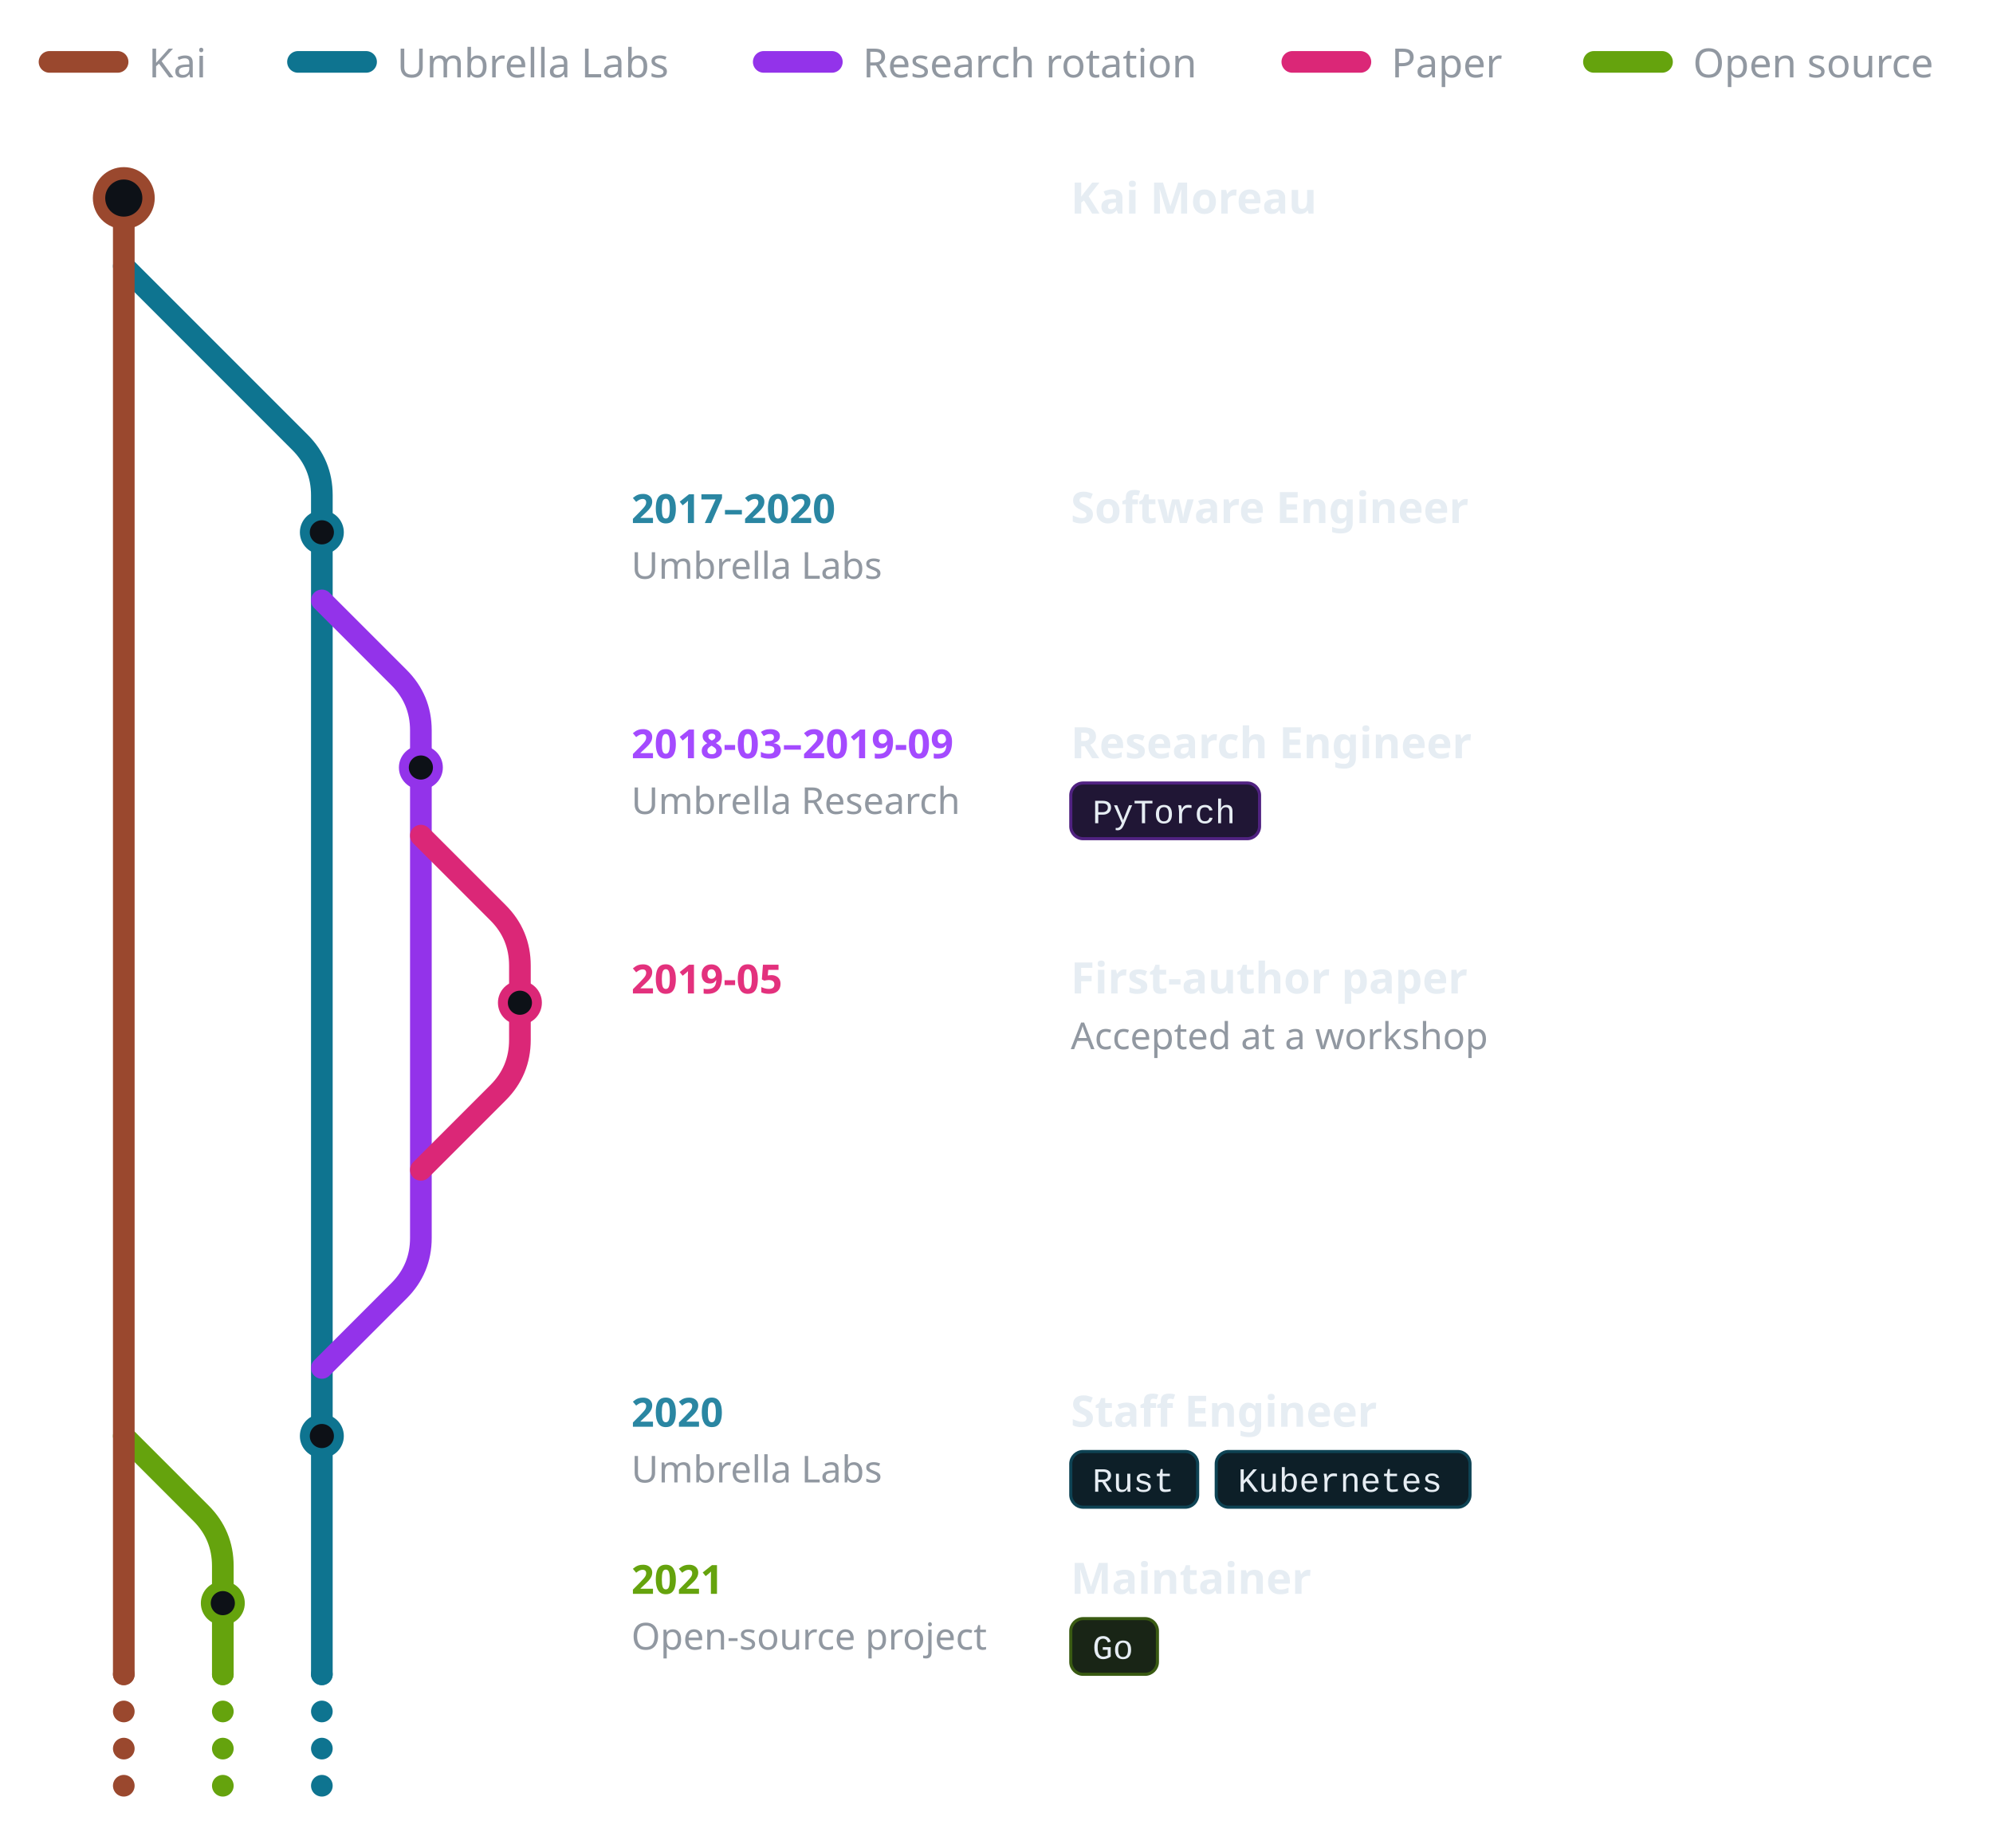
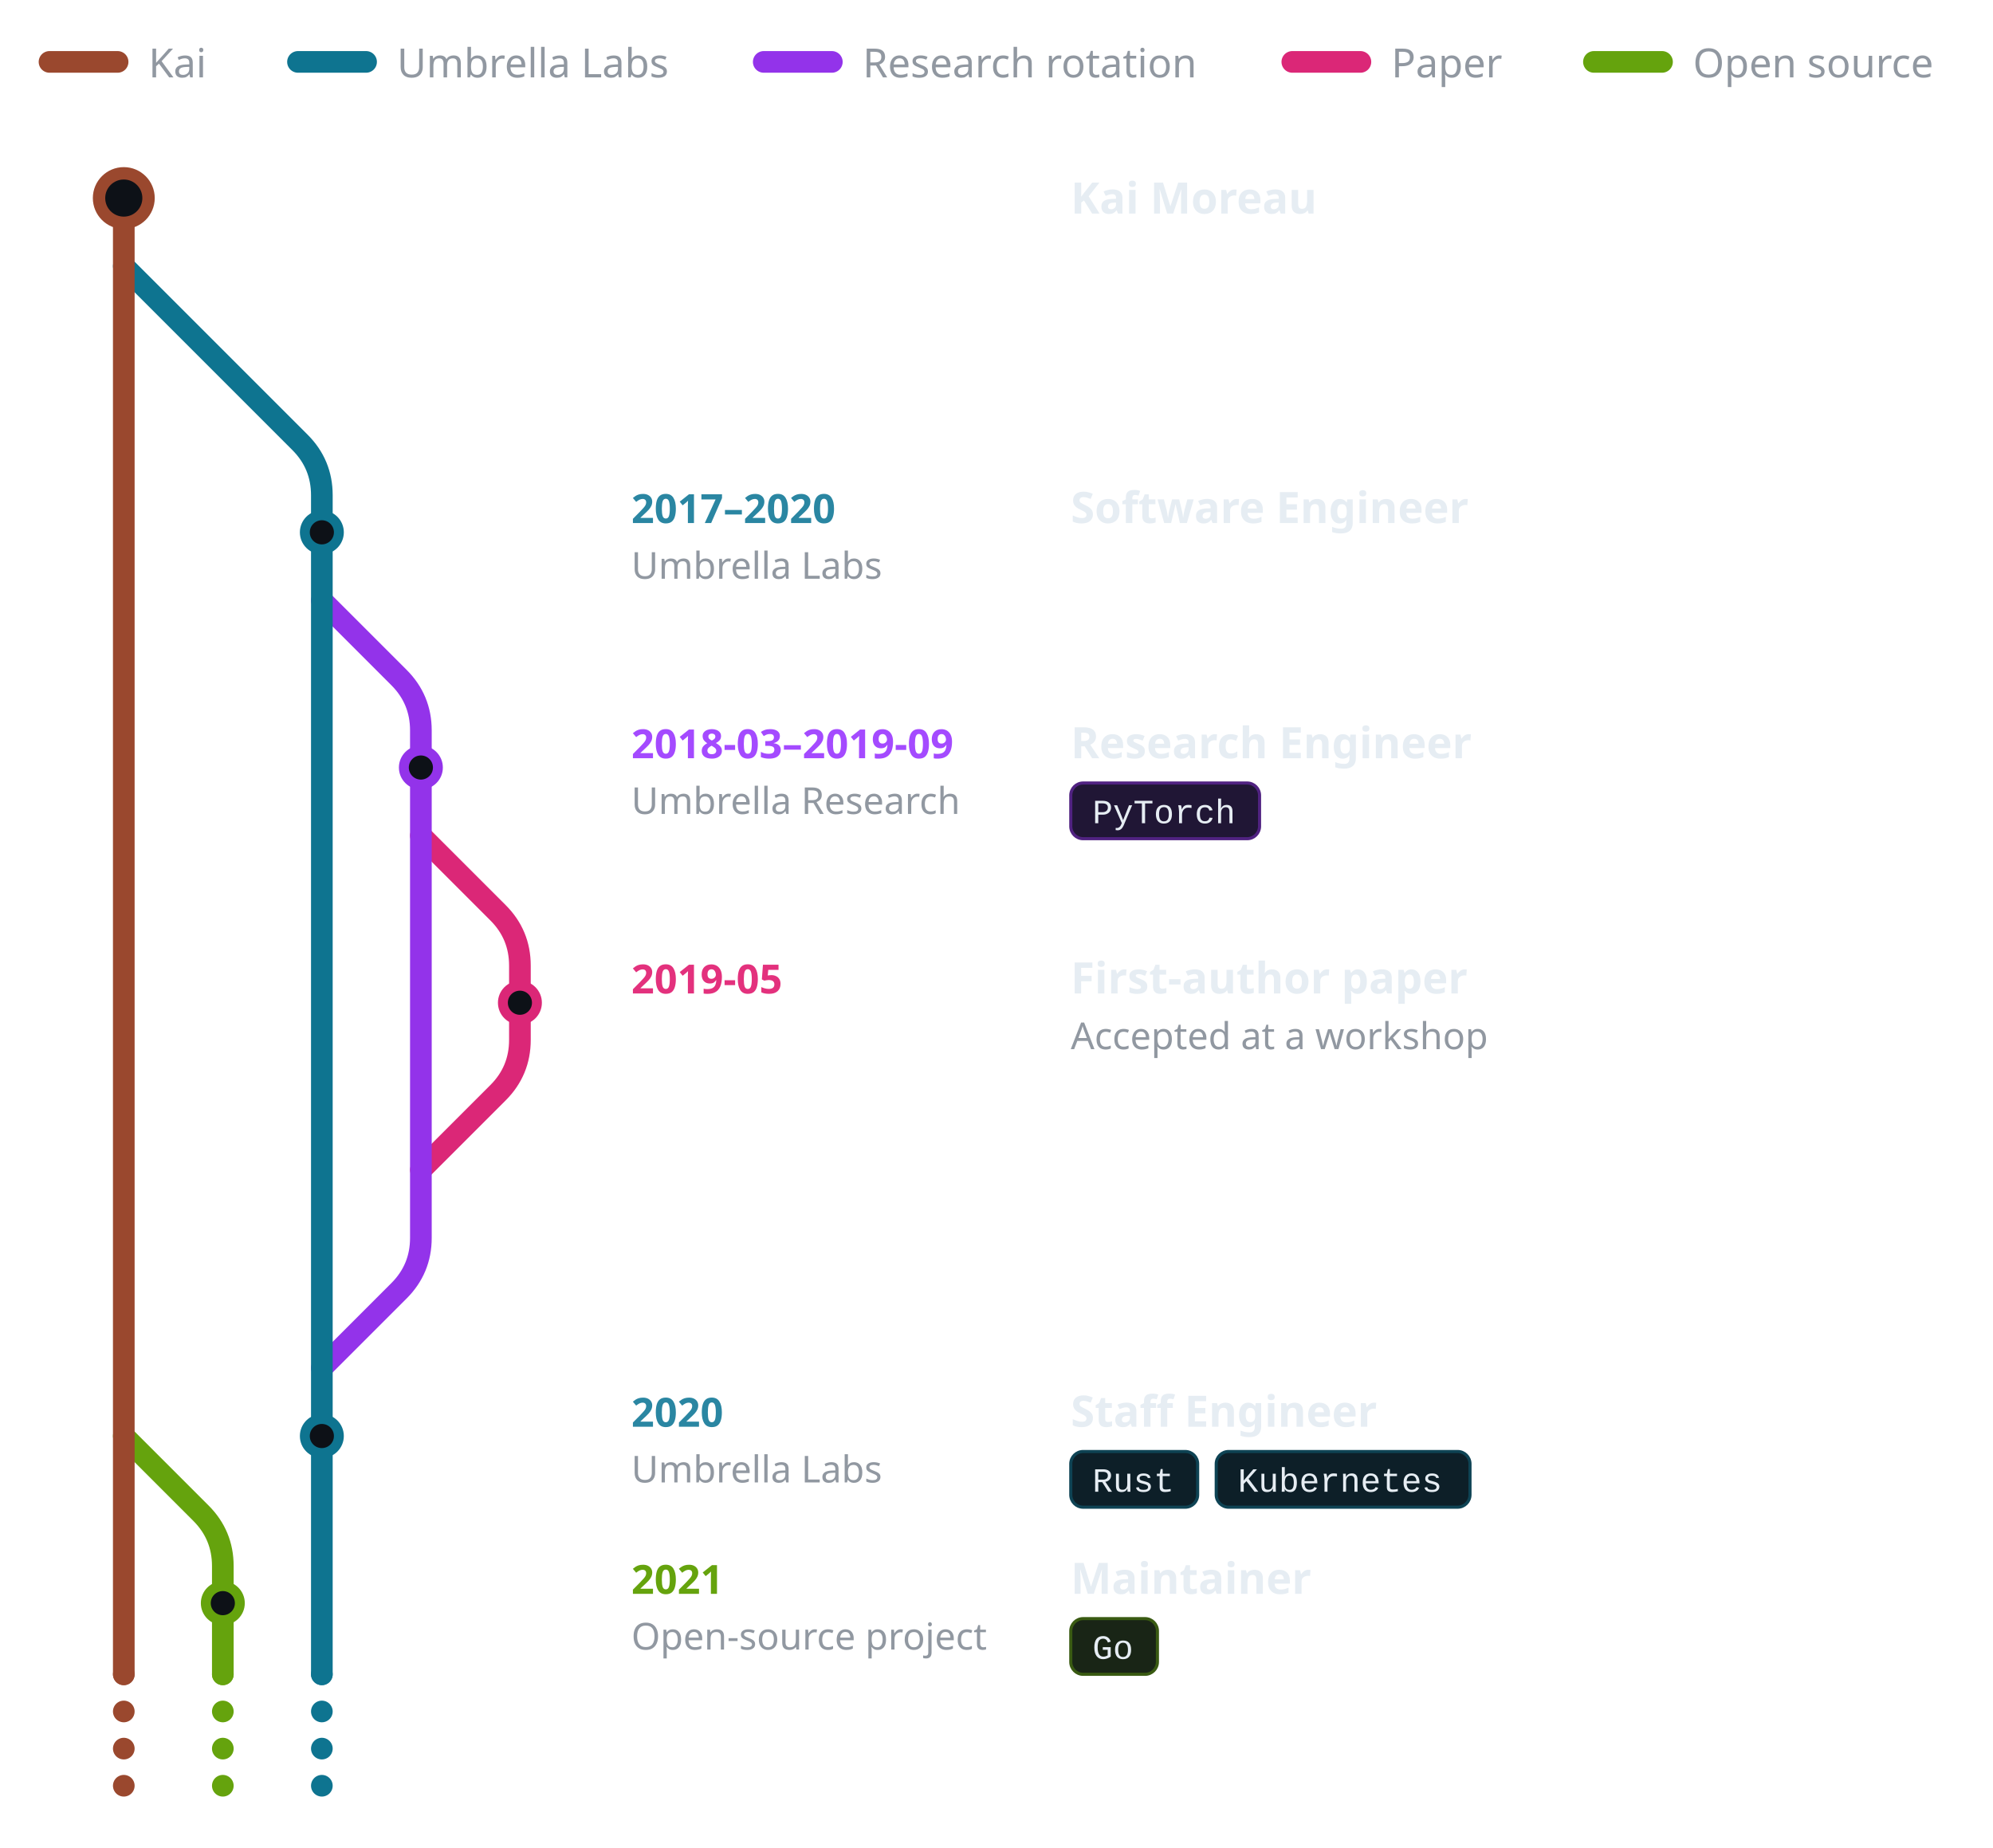
<svg xmlns="http://www.w3.org/2000/svg" width="644" height="597" viewBox="0 0 644 597" role="img" font-family="-apple-system, BlinkMacSystemFont, &quot;Segoe UI&quot;, &quot;Noto Sans&quot;, Helvetica, Arial, sans-serif">
  <g class="legend">
    <line x1="16" y1="20" x2="38" y2="20" fill="none" stroke="#9a482e" stroke-width="7" stroke-linecap="round" stroke-linejoin="round" />
    <text x="48" y="25" font-size="13" fill="#9198a1">Kai</text>
    <line x1="96.29" y1="20" x2="118.29" y2="20" fill="none" stroke="#0e7490" stroke-width="7" stroke-linecap="round" stroke-linejoin="round" />
    <text x="128.29" y="25" font-size="13" fill="#9198a1">Umbrella Labs</text>
    <line x1="246.79" y1="20" x2="268.79" y2="20" fill="none" stroke="#9333ea" stroke-width="7" stroke-linecap="round" stroke-linejoin="round" />
    <text x="278.79" y="25" font-size="13" fill="#9198a1">Research rotation</text>
    <line x1="417.59" y1="20" x2="439.59" y2="20" fill="none" stroke="#db2777" stroke-width="7" stroke-linecap="round" stroke-linejoin="round" />
    <text x="449.59" y="25" font-size="13" fill="#9198a1">Paper</text>
    <line x1="515.05" y1="20" x2="537.05" y2="20" fill="none" stroke="#65a30d" stroke-width="7" stroke-linecap="round" stroke-linejoin="round" />
    <text x="547.05" y="25" font-size="13" fill="#9198a1">Open source</text>
  </g>
  <g class="tails">
    <line x1="40" y1="541" x2="40" y2="581" fill="none" stroke="#9a482e" stroke-width="7" stroke-linecap="round" stroke-linejoin="round" stroke-dasharray="0 12" />
    <line x1="104" y1="541" x2="104" y2="581" fill="none" stroke="#0e7490" stroke-width="7" stroke-linecap="round" stroke-linejoin="round" stroke-dasharray="0 12" />
    <line x1="72" y1="541" x2="72" y2="581" fill="none" stroke="#65a30d" stroke-width="7" stroke-linecap="round" stroke-linejoin="round" stroke-dasharray="0 12" />
  </g>
  <g class="tracks">
+     <path d="M136,270 L160.93,294.93 Q168,302 168,312 L168,336 Q168,346 160.93,353.07 L136,378" fill="none" stroke="#db2777" stroke-width="7" stroke-linecap="round" stroke-linejoin="round" />
+     <path d="M104,194 L128.93,218.93 Q136,226 136,236 L136,400 Q136,410 128.93,417.07 L104,442" fill="none" stroke="#9333ea" stroke-width="7" stroke-linecap="round" stroke-linejoin="round" />
    <path d="M40,86 L96.93,142.93 Q104,150 104,160 L104,541" fill="none" stroke="#0e7490" stroke-width="7" stroke-linecap="round" stroke-linejoin="round" />
-     <path d="M104,194 L128.93,218.93 Q136,226 136,236 L136,400 Q136,410 128.93,417.07 L104,442" fill="none" stroke="#9333ea" stroke-width="7" stroke-linecap="round" stroke-linejoin="round" />
-     <path d="M136,270 L160.93,294.93 Q168,302 168,312 L168,336 Q168,346 160.93,353.07 L136,378" fill="none" stroke="#db2777" stroke-width="7" stroke-linecap="round" stroke-linejoin="round" />
    <path d="M40,464 L64.93,488.93 Q72,496 72,506 L72,541" fill="none" stroke="#65a30d" stroke-width="7" stroke-linecap="round" stroke-linejoin="round" />
    <path d="M40,64 L40,541" fill="none" stroke="#9a482e" stroke-width="7" stroke-linecap="round" stroke-linejoin="round" />
  </g>
  <g class="stations">
    <circle cx="40" cy="64" r="8" fill="#0d1117" stroke="#9a482e" stroke-width="4" />
    <circle cx="104" cy="172" r="5.5" fill="#0d1117" stroke="#0e7490" stroke-width="3.2" />
    <circle cx="136" cy="248" r="5.5" fill="#0d1117" stroke="#9333ea" stroke-width="3.2" />
    <circle cx="168" cy="324" r="5.5" fill="#0d1117" stroke="#db2777" stroke-width="3.2" />
    <circle cx="104" cy="464" r="5.5" fill="#0d1117" stroke="#0e7490" stroke-width="3.2" />
    <circle cx="72" cy="518" r="5.5" fill="#0d1117" stroke="#65a30d" stroke-width="3.2" />
  </g>
  <g class="labels">
    <text x="346" y="69" font-size="14" font-weight="600" fill="#e6edf3">Kai Moreau</text>
    <text x="204" y="169" font-size="13" font-weight="700" fill="#2a86a2">2017–2020</text>
    <text x="204" y="187" font-size="12" fill="#9198a1">Umbrella Labs</text>
    <text x="346" y="169" font-size="14" font-weight="600" fill="#e6edf3">Software Engineer</text>
    <text x="204" y="245" font-size="13" font-weight="700" fill="#a44aff">2018-03–2019-09</text>
    <text x="204" y="263" font-size="12" fill="#9198a1">Umbrella Research</text>
    <text x="346" y="245" font-size="14" font-weight="600" fill="#e6edf3">Research Engineer</text>
    <rect x="346" y="253" width="61" height="18" rx="4" fill="#201635" stroke="#502281" />
    <text x="353" y="266" font-family="ui-monospace, SFMono-Regular, &quot;SF Mono&quot;, Menlo, Consolas, &quot;Liberation Mono&quot;, monospace" font-size="11" fill="#e6edf3">PyTorch</text>
    <text x="204" y="321" font-size="13" font-weight="700" fill="#e3317d">2019-05</text>
    <text x="346" y="321" font-size="14" font-weight="600" fill="#e6edf3">First-author paper</text>
    <text x="346" y="339" font-size="12" fill="#9198a1">Accepted at a workshop</text>
    <text x="204" y="461" font-size="13" font-weight="700" fill="#2a86a2">2020</text>
    <text x="204" y="479" font-size="12" fill="#9198a1">Umbrella Labs</text>
    <text x="346" y="461" font-size="14" font-weight="600" fill="#e6edf3">Staff Engineer</text>
    <rect x="346" y="469" width="41" height="18" rx="4" fill="#0d1f28" stroke="#0e4354" />
    <text x="353" y="482" font-family="ui-monospace, SFMono-Regular, &quot;SF Mono&quot;, Menlo, Consolas, &quot;Liberation Mono&quot;, monospace" font-size="11" fill="#e6edf3">Rust</text>
    <rect x="393" y="469" width="82" height="18" rx="4" fill="#0d1f28" stroke="#0e4354" />
    <text x="400" y="482" font-family="ui-monospace, SFMono-Regular, &quot;SF Mono&quot;, Menlo, Consolas, &quot;Liberation Mono&quot;, monospace" font-size="11" fill="#e6edf3">Kubernetes</text>
    <text x="204" y="515" font-size="13" font-weight="700" fill="#65a30d">2021</text>
    <text x="204" y="533" font-size="12" fill="#9198a1">Open-source project</text>
    <text x="346" y="515" font-size="14" font-weight="600" fill="#e6edf3">Maintainer</text>
    <rect x="346" y="523" width="28" height="18" rx="4" fill="#192516" stroke="#395a12" />
    <text x="353" y="536" font-family="ui-monospace, SFMono-Regular, &quot;SF Mono&quot;, Menlo, Consolas, &quot;Liberation Mono&quot;, monospace" font-size="11" fill="#e6edf3">Go</text>
  </g>
</svg>
